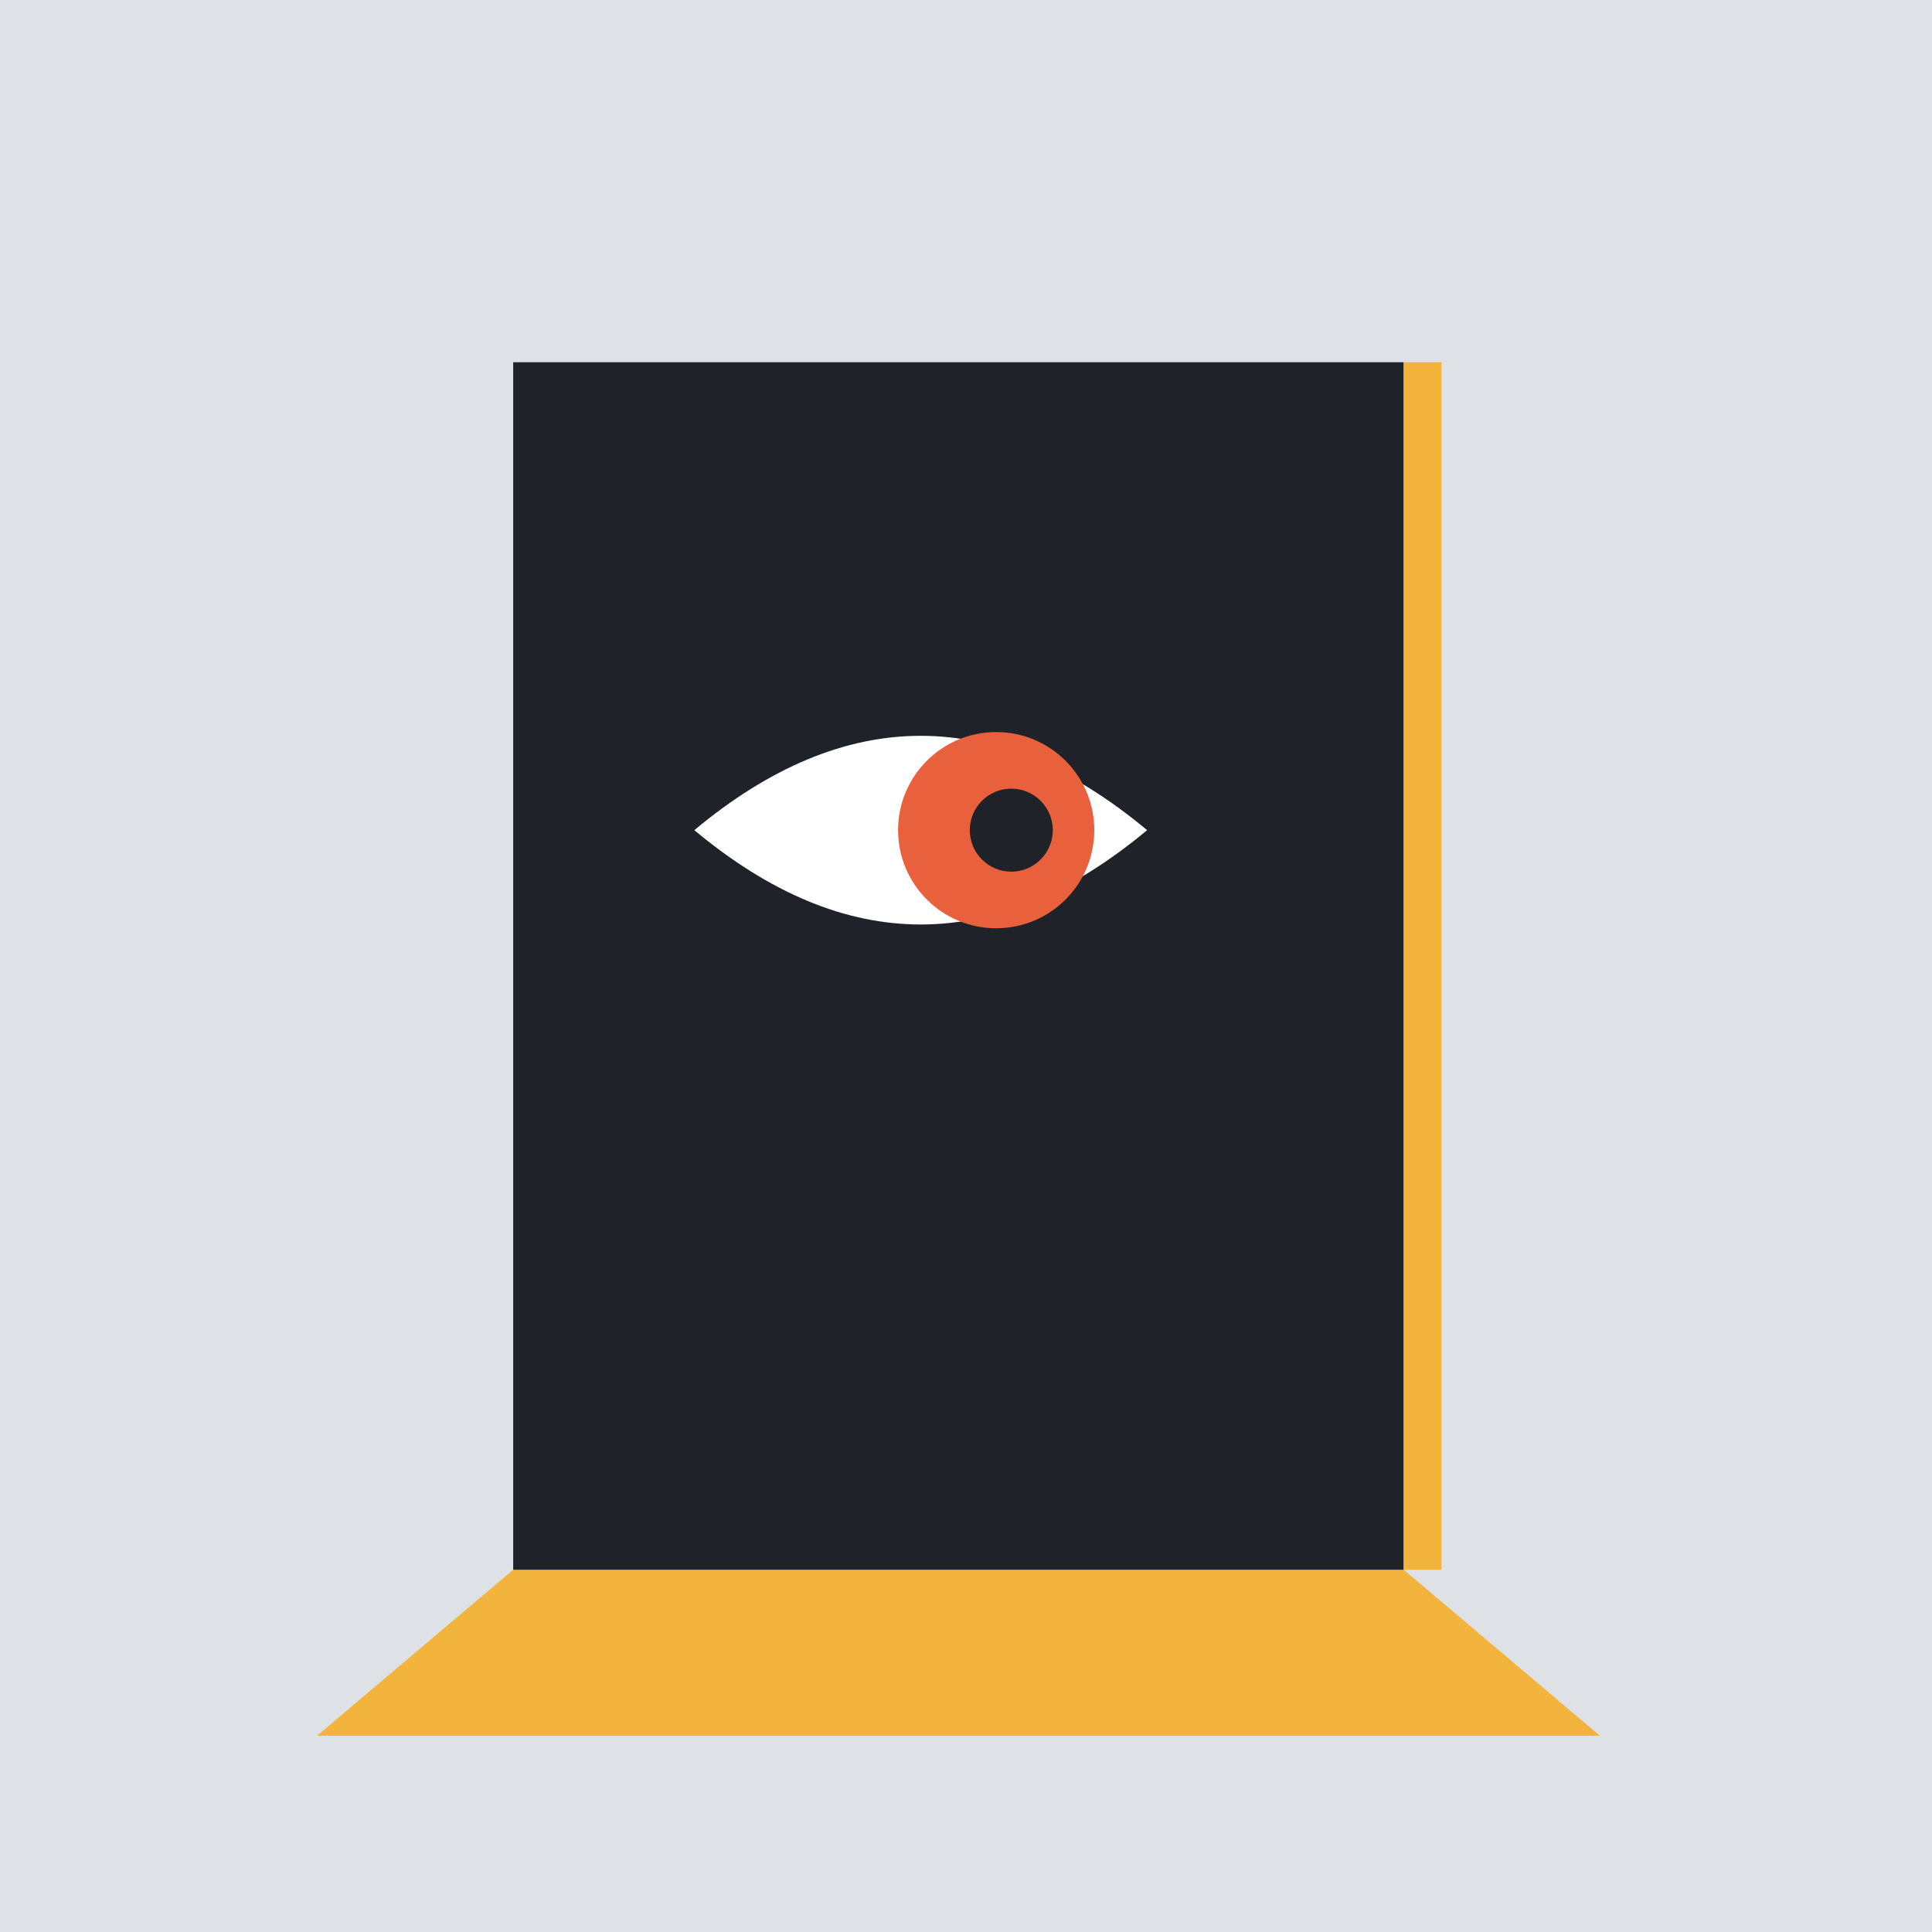
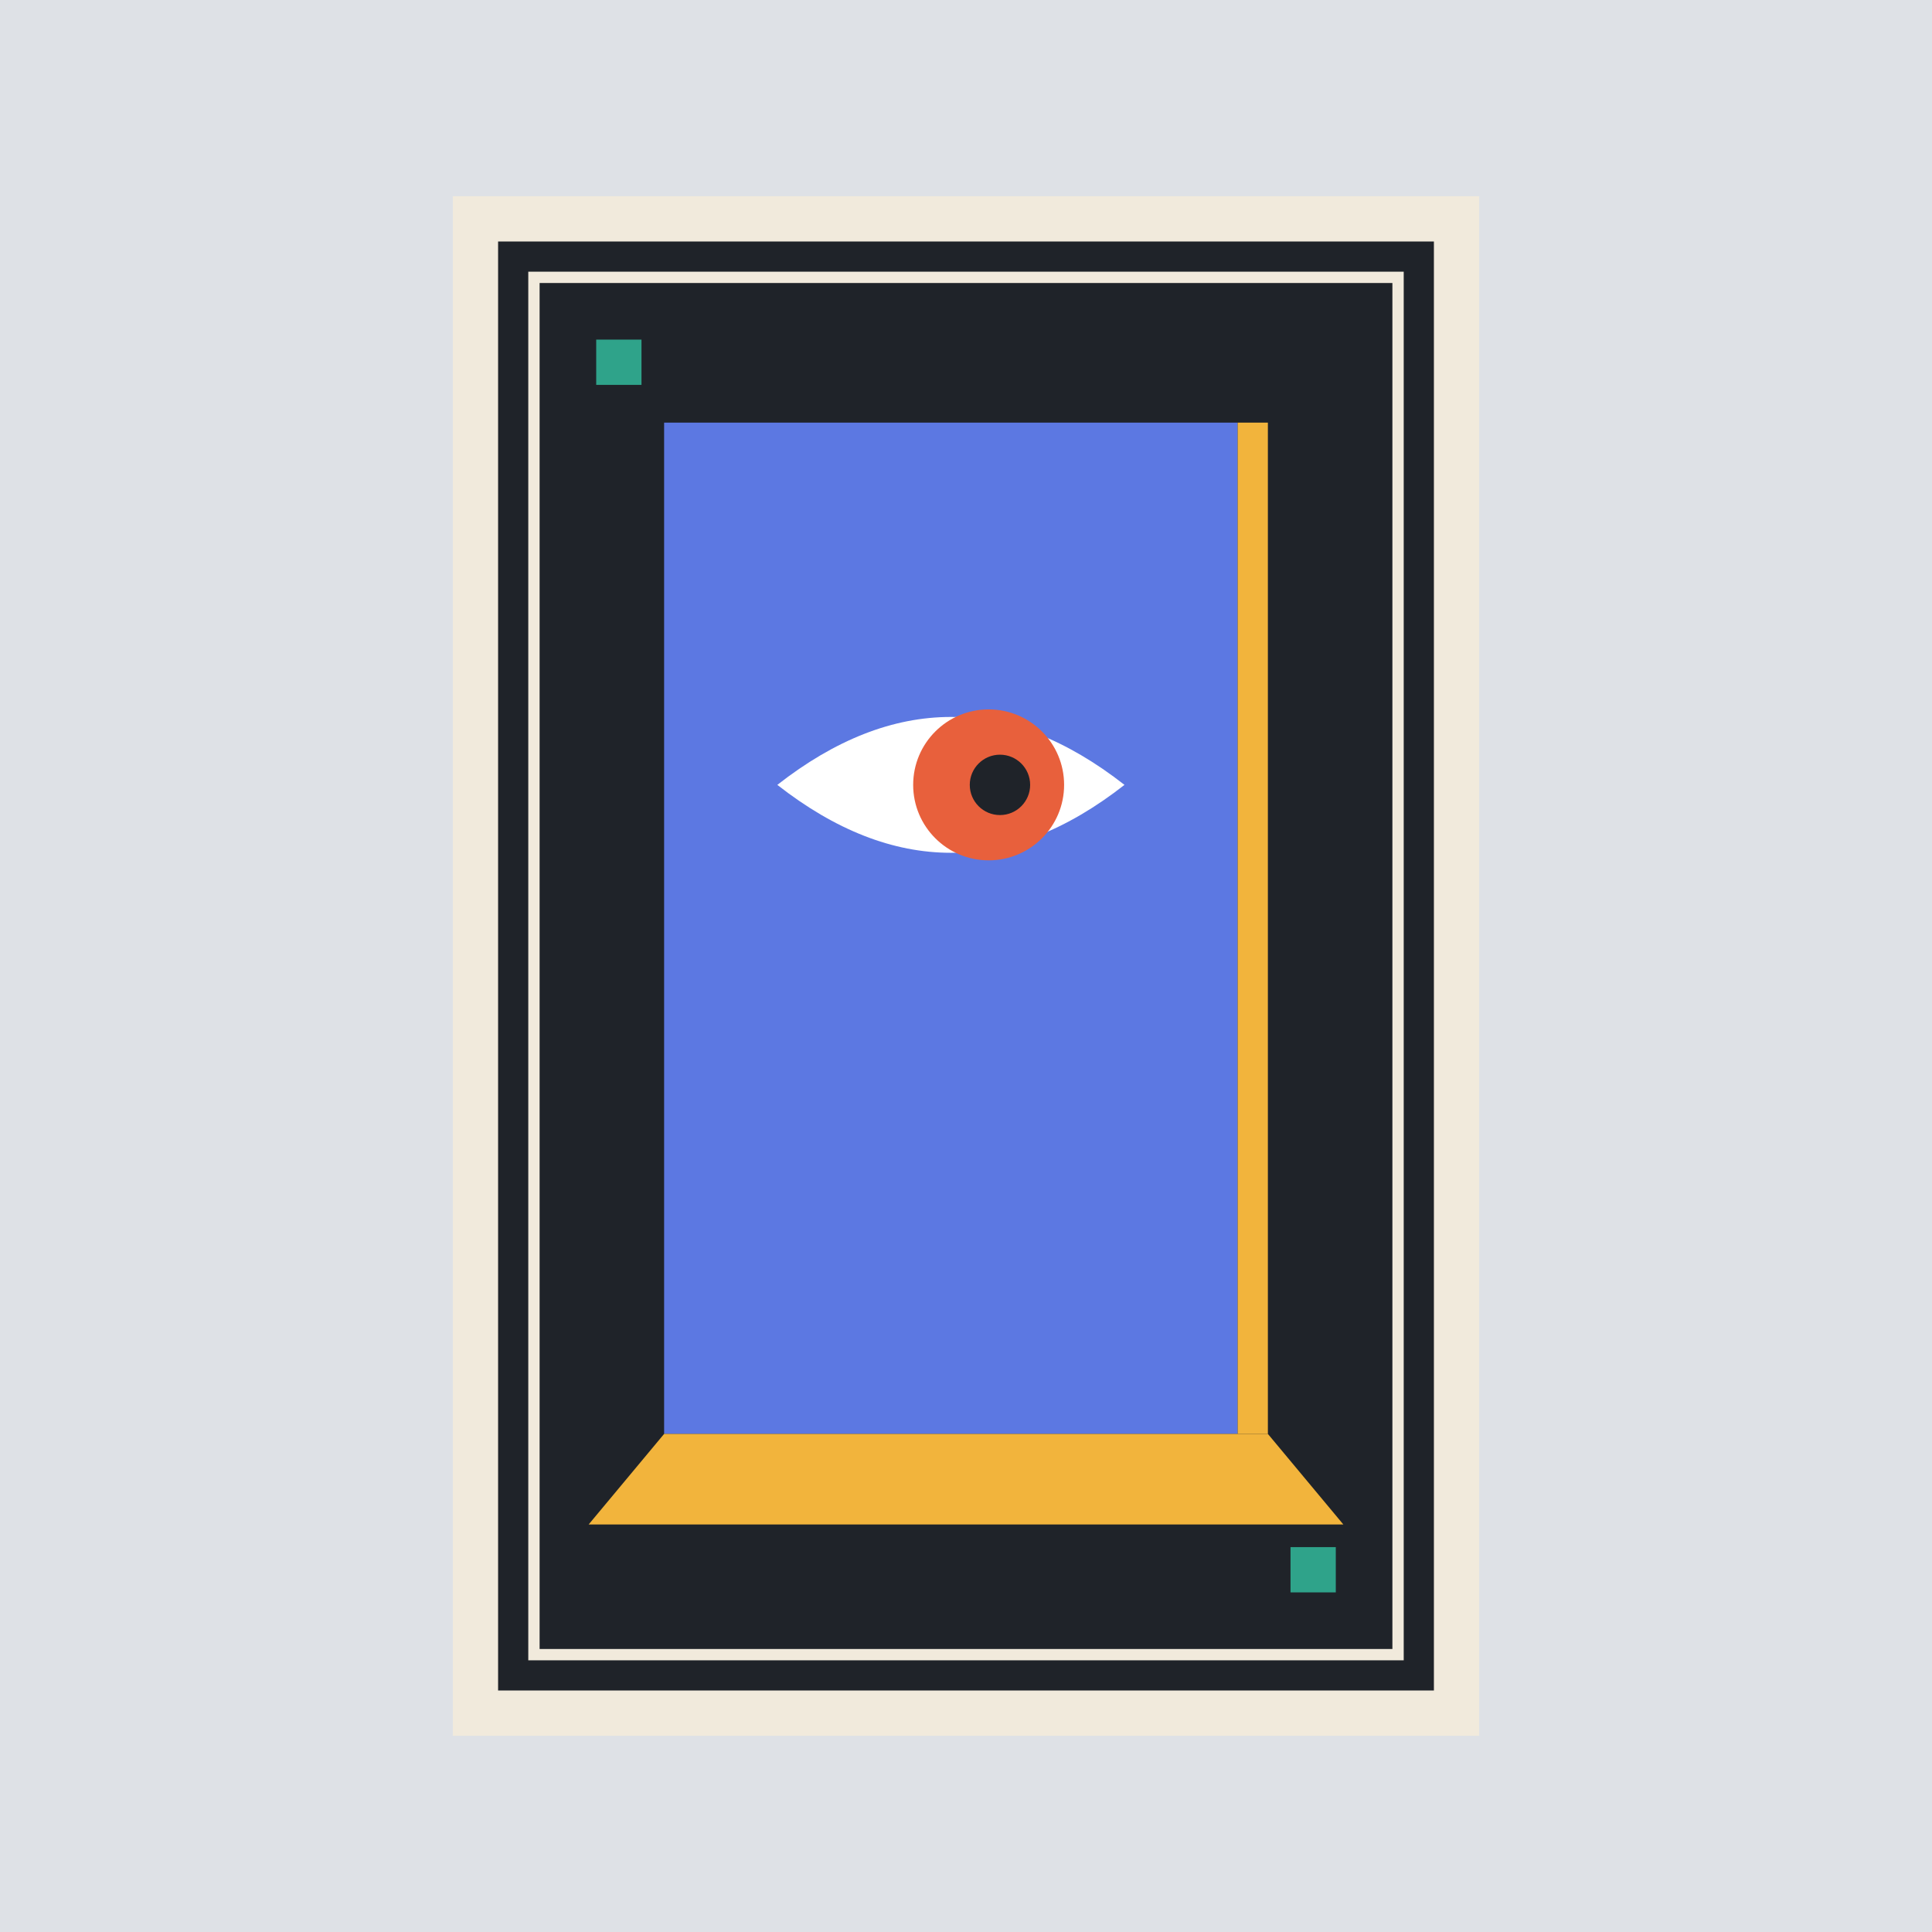
<svg xmlns="http://www.w3.org/2000/svg" viewBox="0 0 512 512">
  <rect width="512" height="512" fill="#DEE1E6" />
-   <path d="M136 416 h236 l52 44 h-340z" fill="#F2B43C" />
-   <rect x="136" y="96" width="236" height="320" fill="#1F2329" />
-   <rect x="372" y="96" width="10" height="320" fill="#F2B43C" />
-   <path d="M184 220 Q244 170 304 220 Q244 270 184 220z" fill="#FFFFFF" />
-   <circle cx="264" cy="220" r="26" fill="#E8603C" />
-   <circle cx="268" cy="220" r="11" fill="#1F2329" />
+   <rect x="120" y="52" width="272" height="408" fill="#F1EADC" />
+   <rect x="132" y="64" width="248" height="384" fill="#1F2329" />
+   <rect x="140" y="72" width="232" height="368" fill="#F1EADC" />
+   <rect x="143" y="75" width="226" height="362" fill="#1F2329" />
+   <rect x="158" y="90" width="12" height="12" fill="#2FA38A" />
+   <rect x="342" y="410" width="12" height="12" fill="#2FA38A" />
+   <rect x="176" y="112" width="152" height="268" fill="#5C78E2" />
+   <rect x="328" y="112" width="8" height="268" fill="#F2B43C" />
+   <polygon points="176.0,380.0 336.0,380.0 356.0,404.0 156.0,404.0" fill="#F2B43C" />
+   <path d="M206 208 Q252 172 298 208 Q252 244 206 208z" fill="#FFFFFF" />
+   <circle cx="262" cy="208" r="20" fill="#E8603C" />
+   <circle cx="265" cy="208" r="8" fill="#1F2329" />
</svg>
